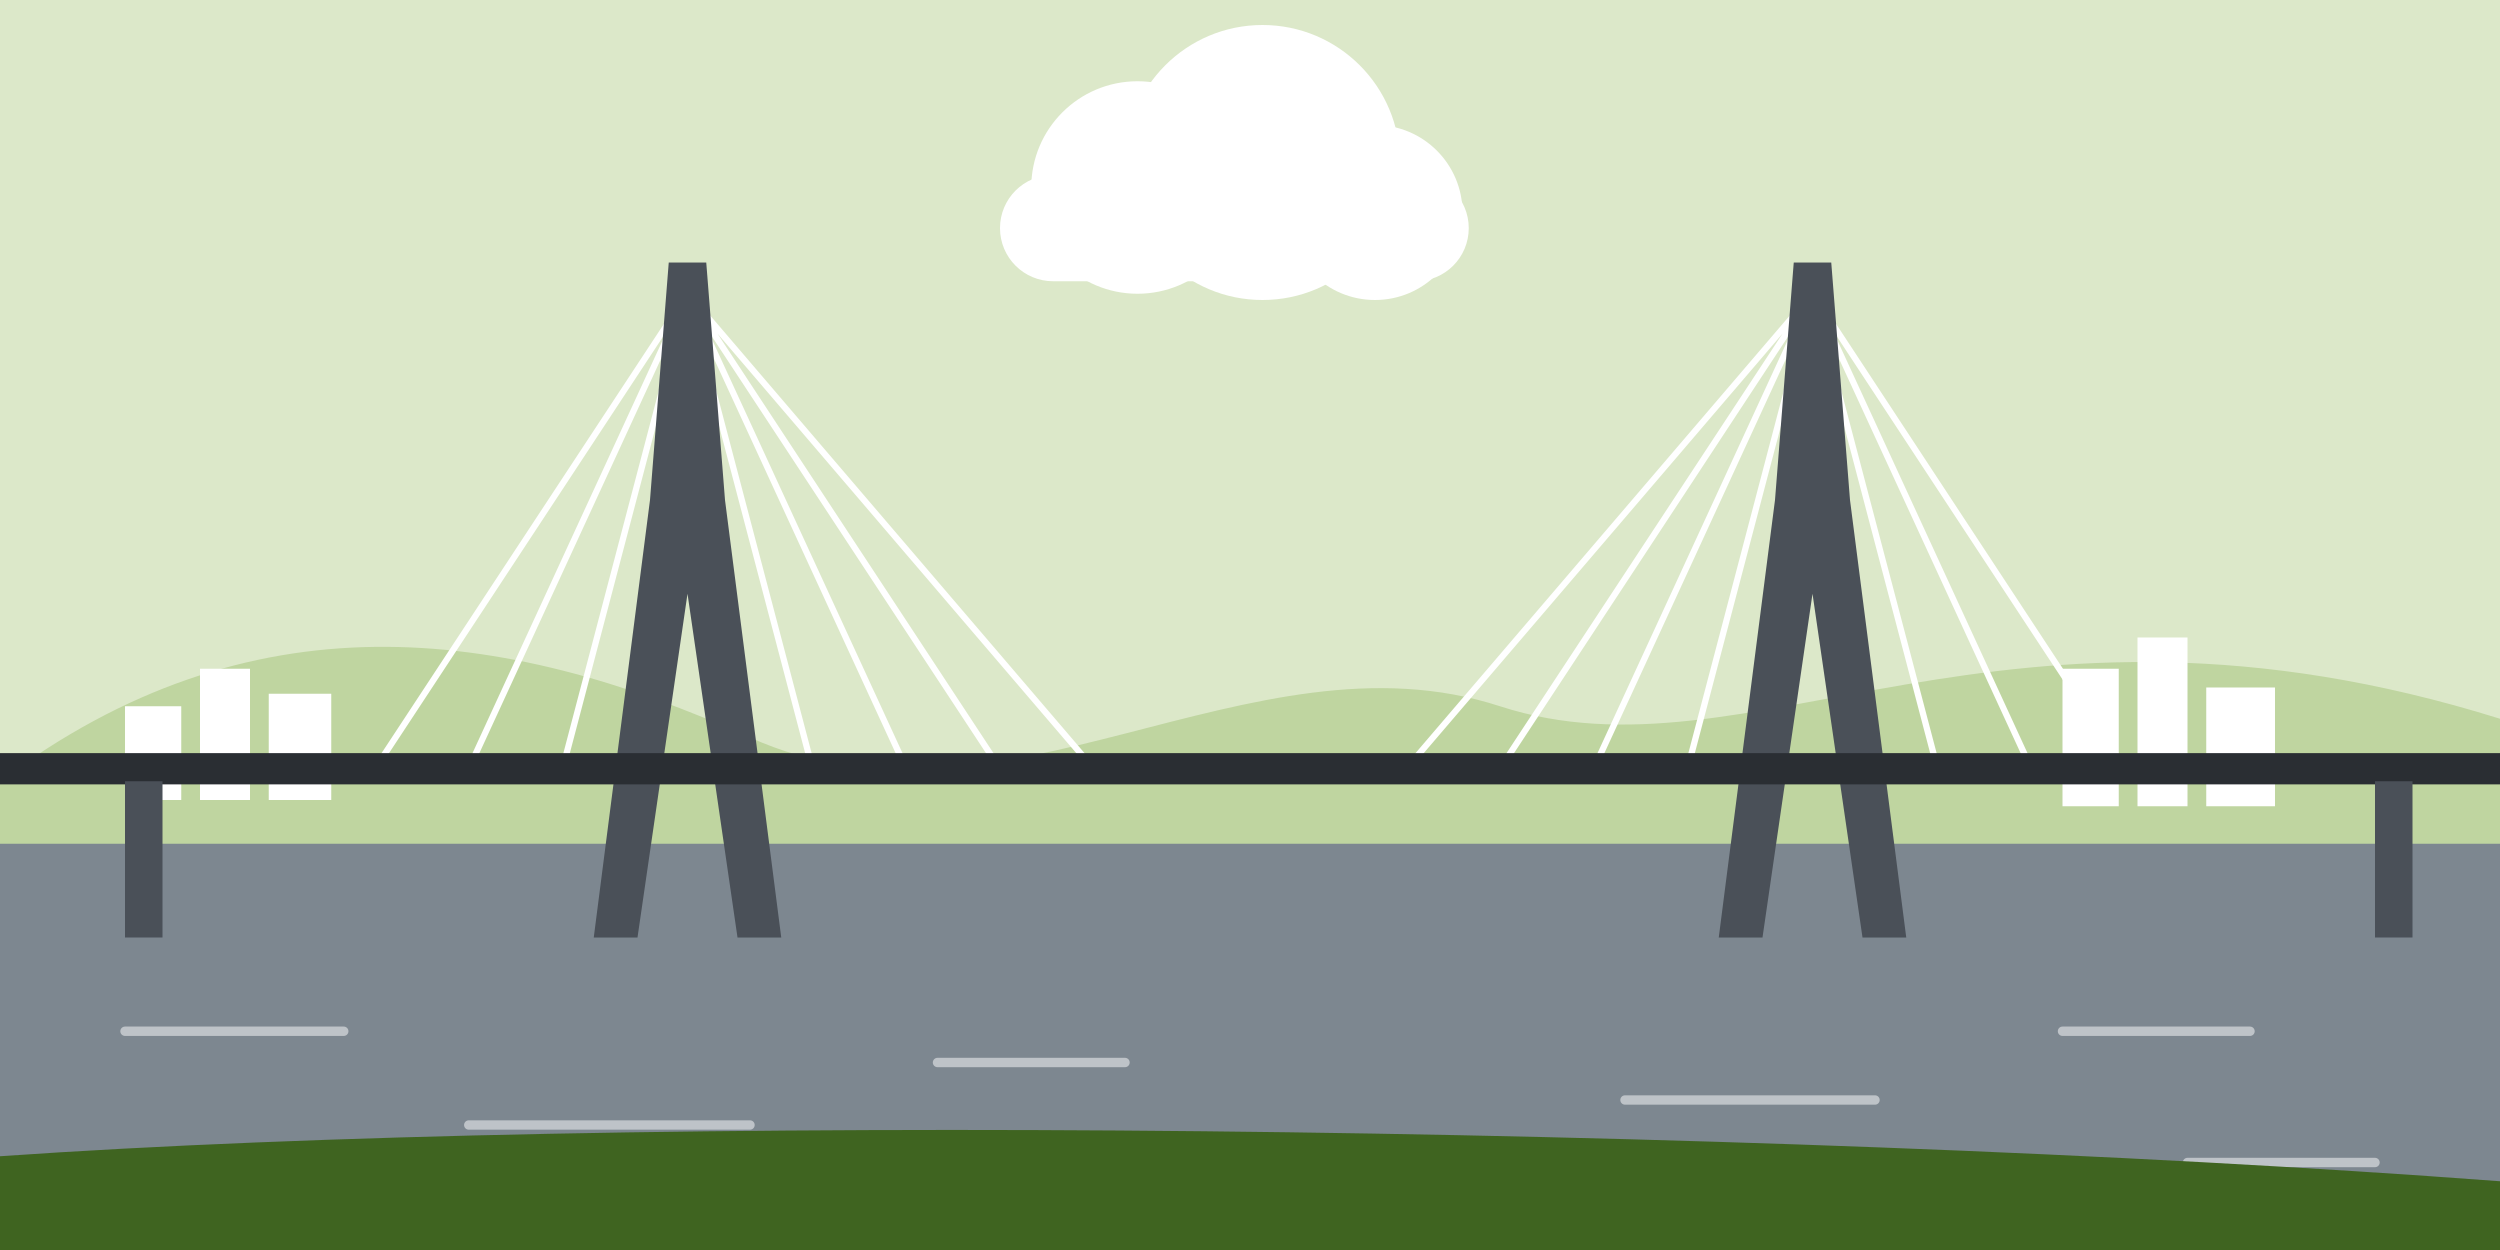
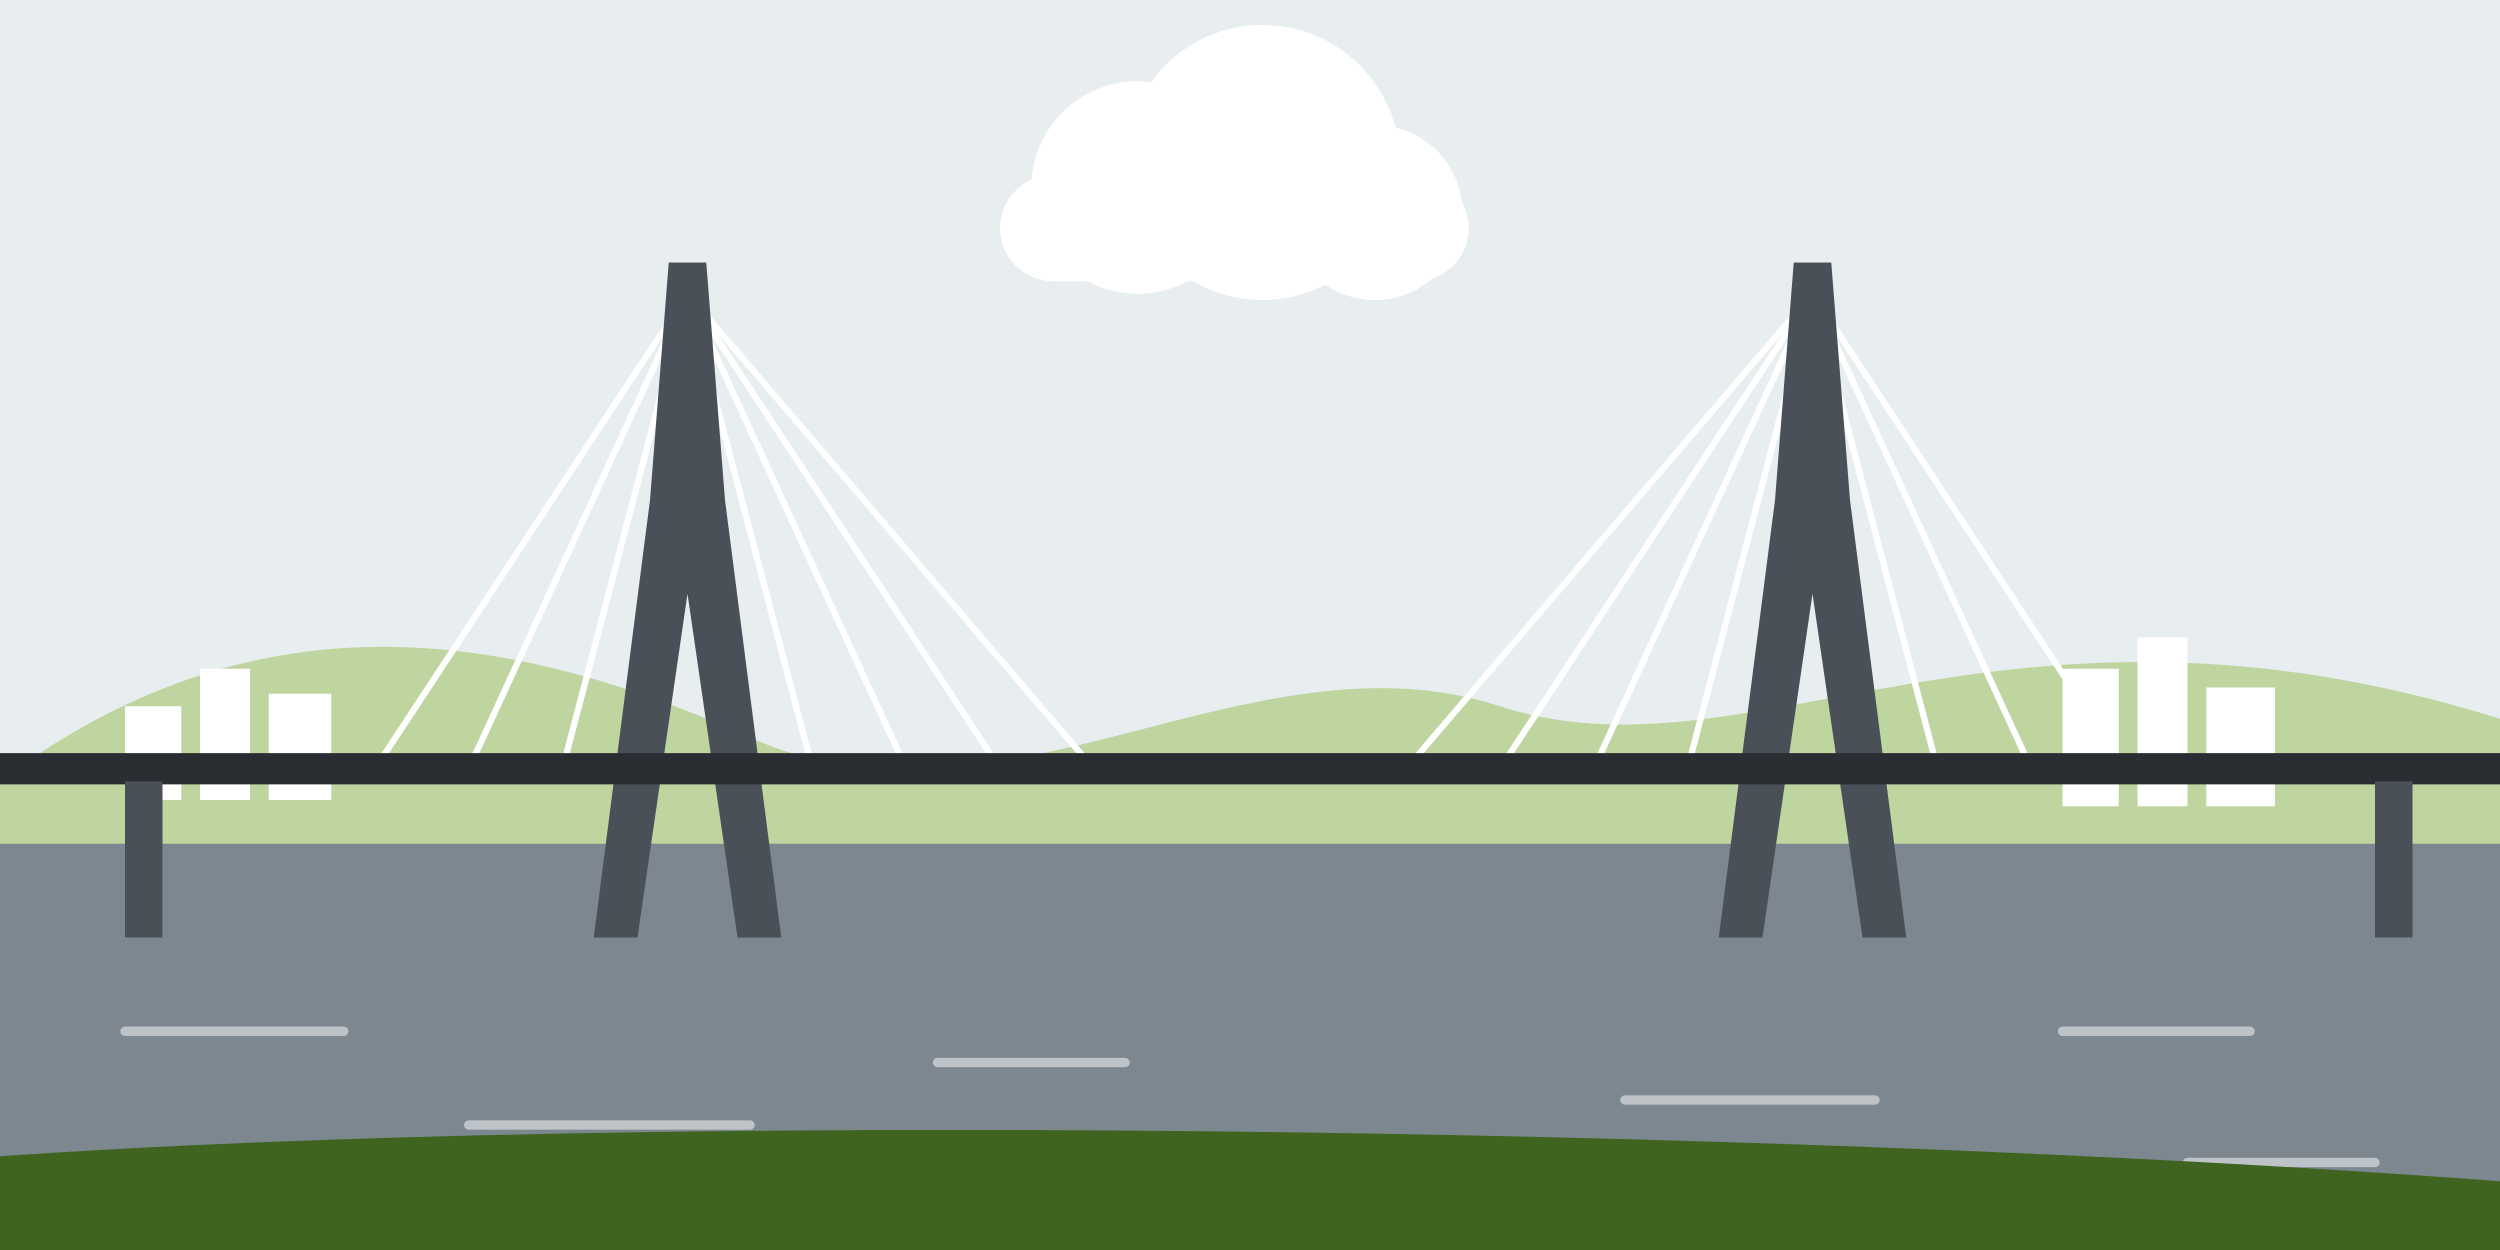
<svg xmlns="http://www.w3.org/2000/svg" viewBox="0 0 800 400" width="800" height="400" role="img" aria-labelledby="t">
-   <rect width="800" height="400" fill="#DCE8C9" />
+   <rect width="800" height="400" fill="#E8EDF0" />
  <g fill="#FFFFFF">
    <rect x="320" y="56" width="150" height="34" rx="17" />
    <circle cx="364" cy="60" r="34" />
    <circle cx="404" cy="52" r="44" />
    <circle cx="440" cy="68" r="28" />
  </g>
  <path d="M0 250C80 190 160 200 240 236S400 200 480 226 640 180 800 230V280H0Z" fill="#BFD5A0" />
  <g fill="#FFFFFF">
    <rect x="40" y="226" width="18" height="30" />
    <rect x="64" y="214" width="16" height="42" />
    <rect x="86" y="222" width="20" height="34" />
    <rect x="660" y="214" width="18" height="44" />
    <rect x="684" y="204" width="16" height="54" />
    <rect x="706" y="220" width="22" height="38" />
  </g>
  <rect y="270" width="800" height="130" fill="#7D8790" />
  <g fill="none" stroke="#FFFFFF" stroke-width="3" stroke-linecap="round" opacity=".5">
    <path d="M40 330h70M150 360h90M300 340h60M520 352h80M660 330h60M420 372h50M700 372h60" />
  </g>
  <g fill="none" stroke="#FFFFFF" stroke-width="2">
    <path d="M220 94 120 246M220 94 150 246M220 94 180 246M220 94 260 246M220 94 290 246M220 94 320 246M220 94 350 246" />
    <path d="M580 94 450 246M580 94 480 246M580 94 510 246M580 94 540 246M580 94 620 246M580 94 650 246M580 94 680 246" />
  </g>
  <g fill="#4A5058">
    <path d="M214 84H226L232 160 250 300H236L220 190 204 300H190L208 160Z" />
    <path d="M574 84H586L592 160 610 300H596L580 190 564 300H550L568 160Z" />
  </g>
  <path d="M0 246H800" stroke="#2A2E33" stroke-width="10" />
  <g fill="#4A5058">
    <rect x="40" y="250" width="12" height="50" />
    <rect x="760" y="250" width="12" height="50" />
  </g>
  <path d="M0 400V370C200 356 560 360 800 378V400Z" fill="#3F6420" />
</svg>
